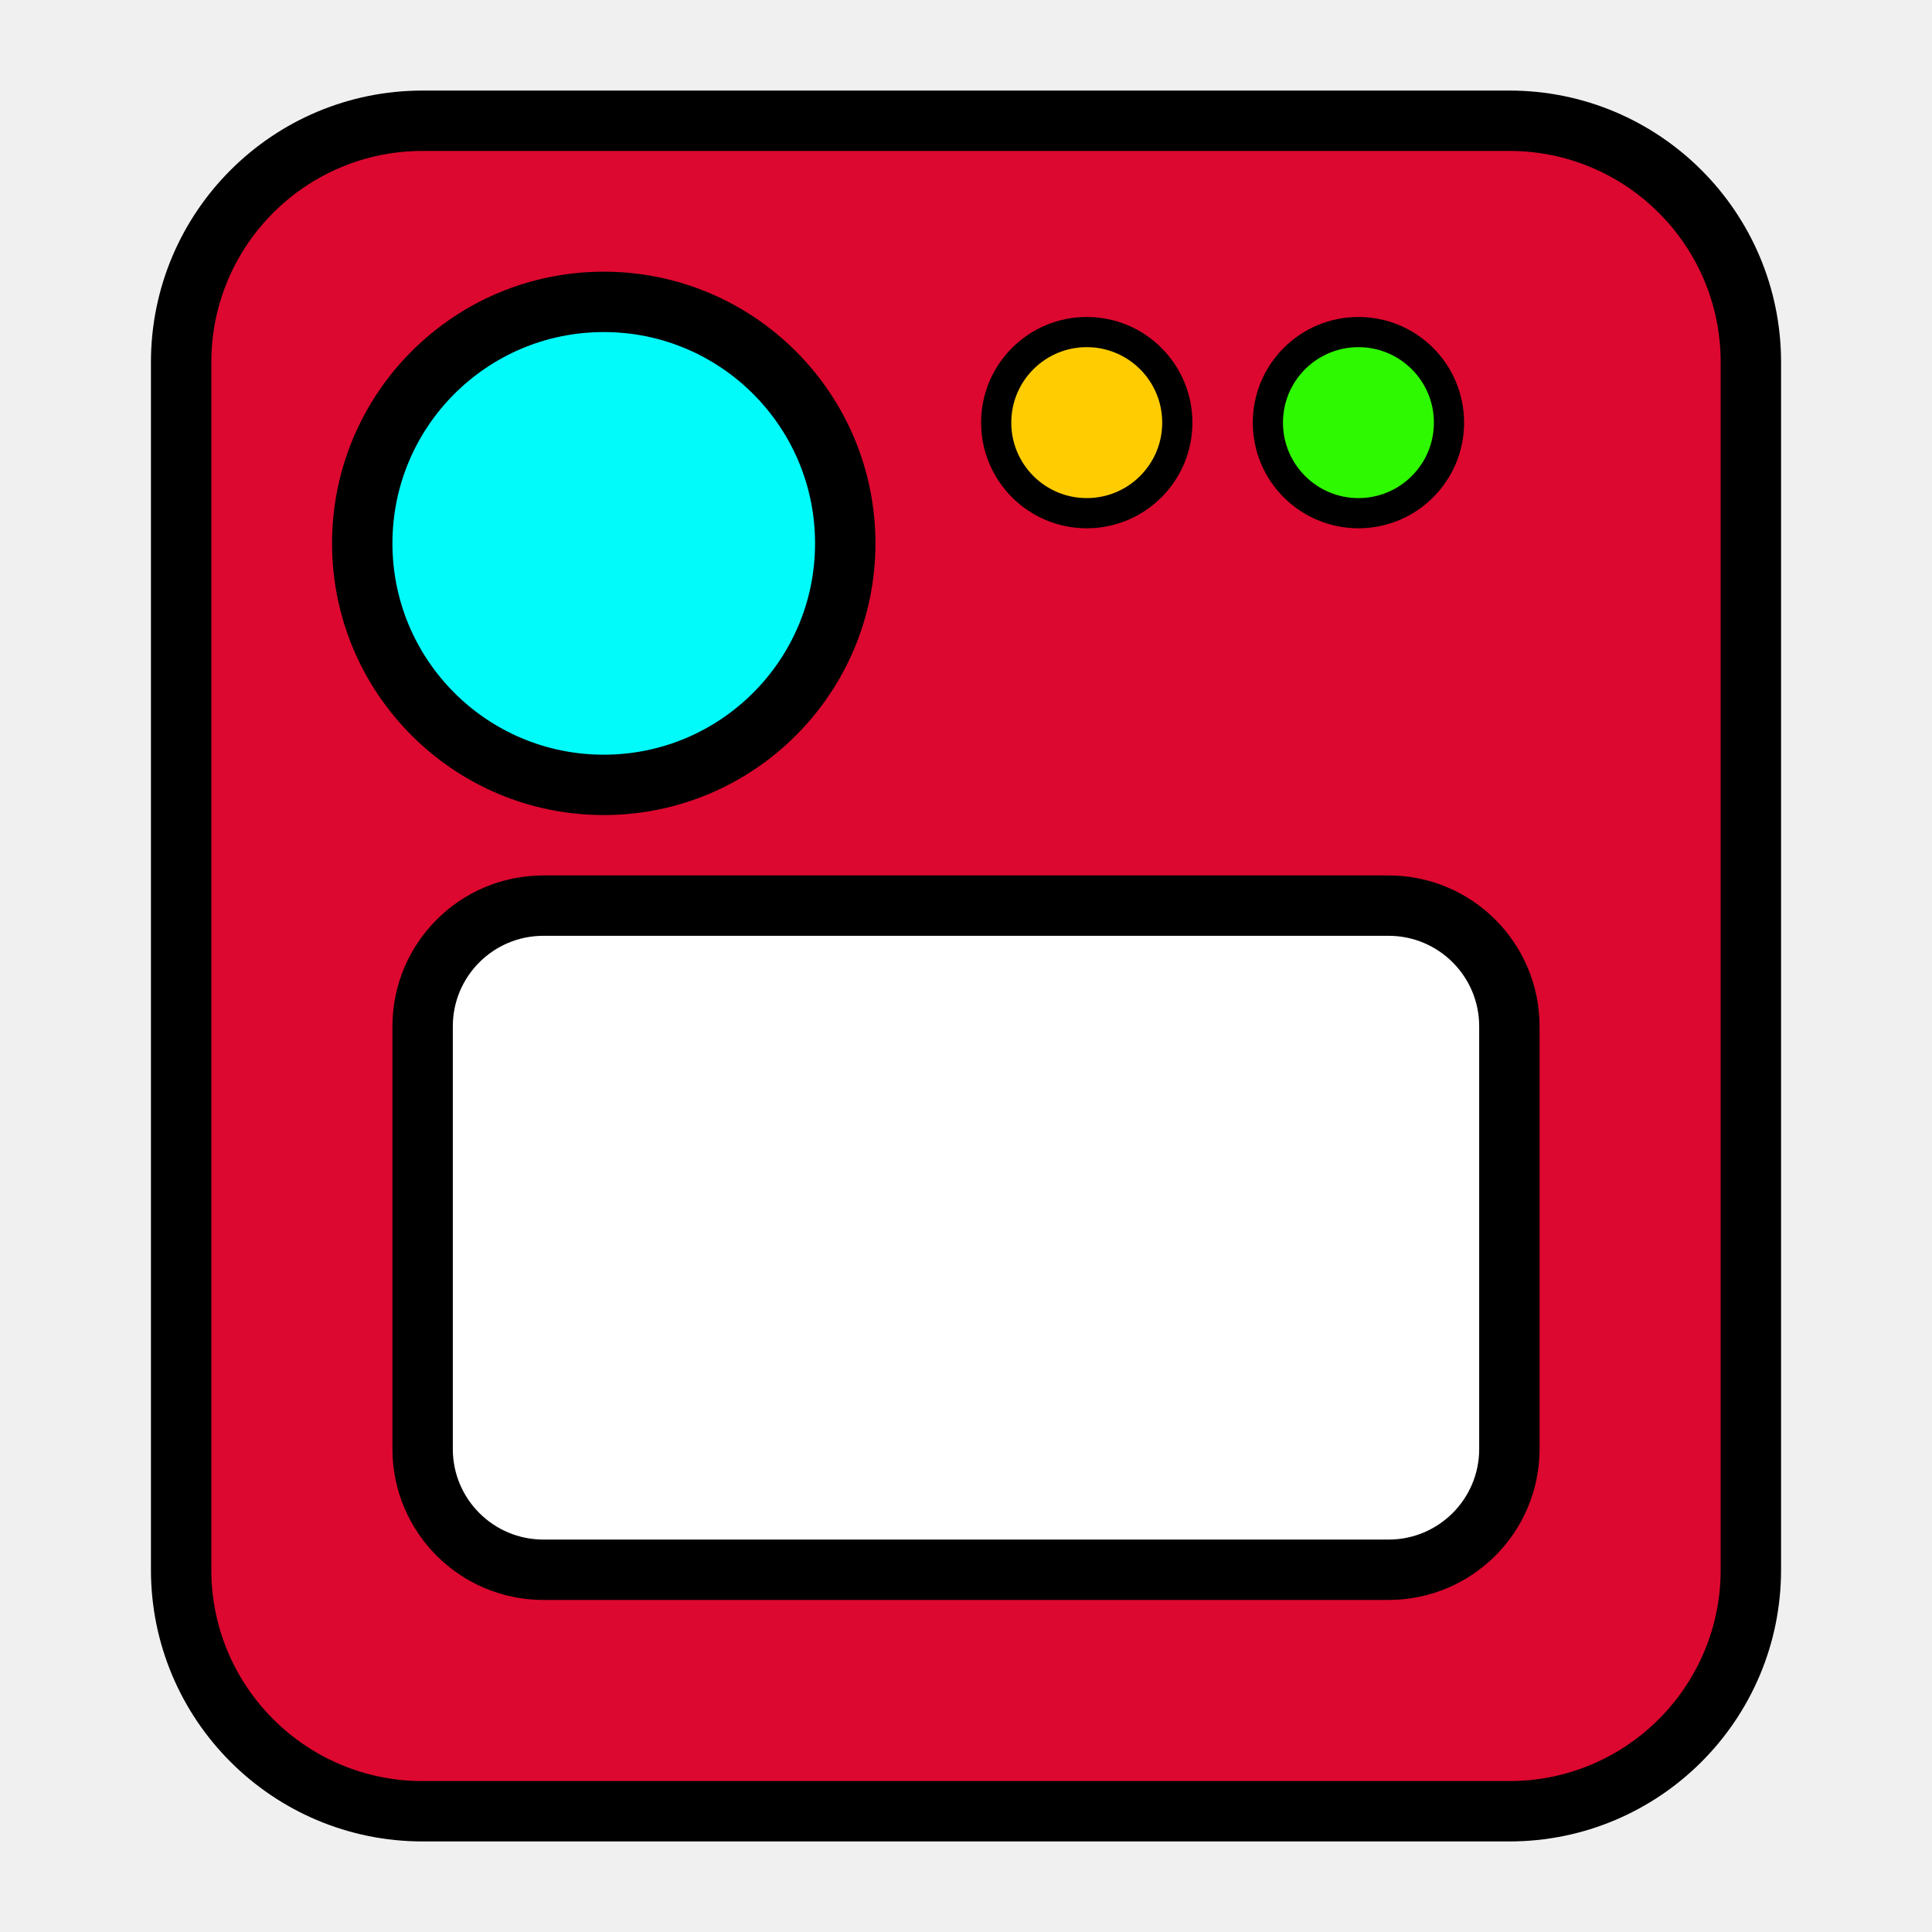
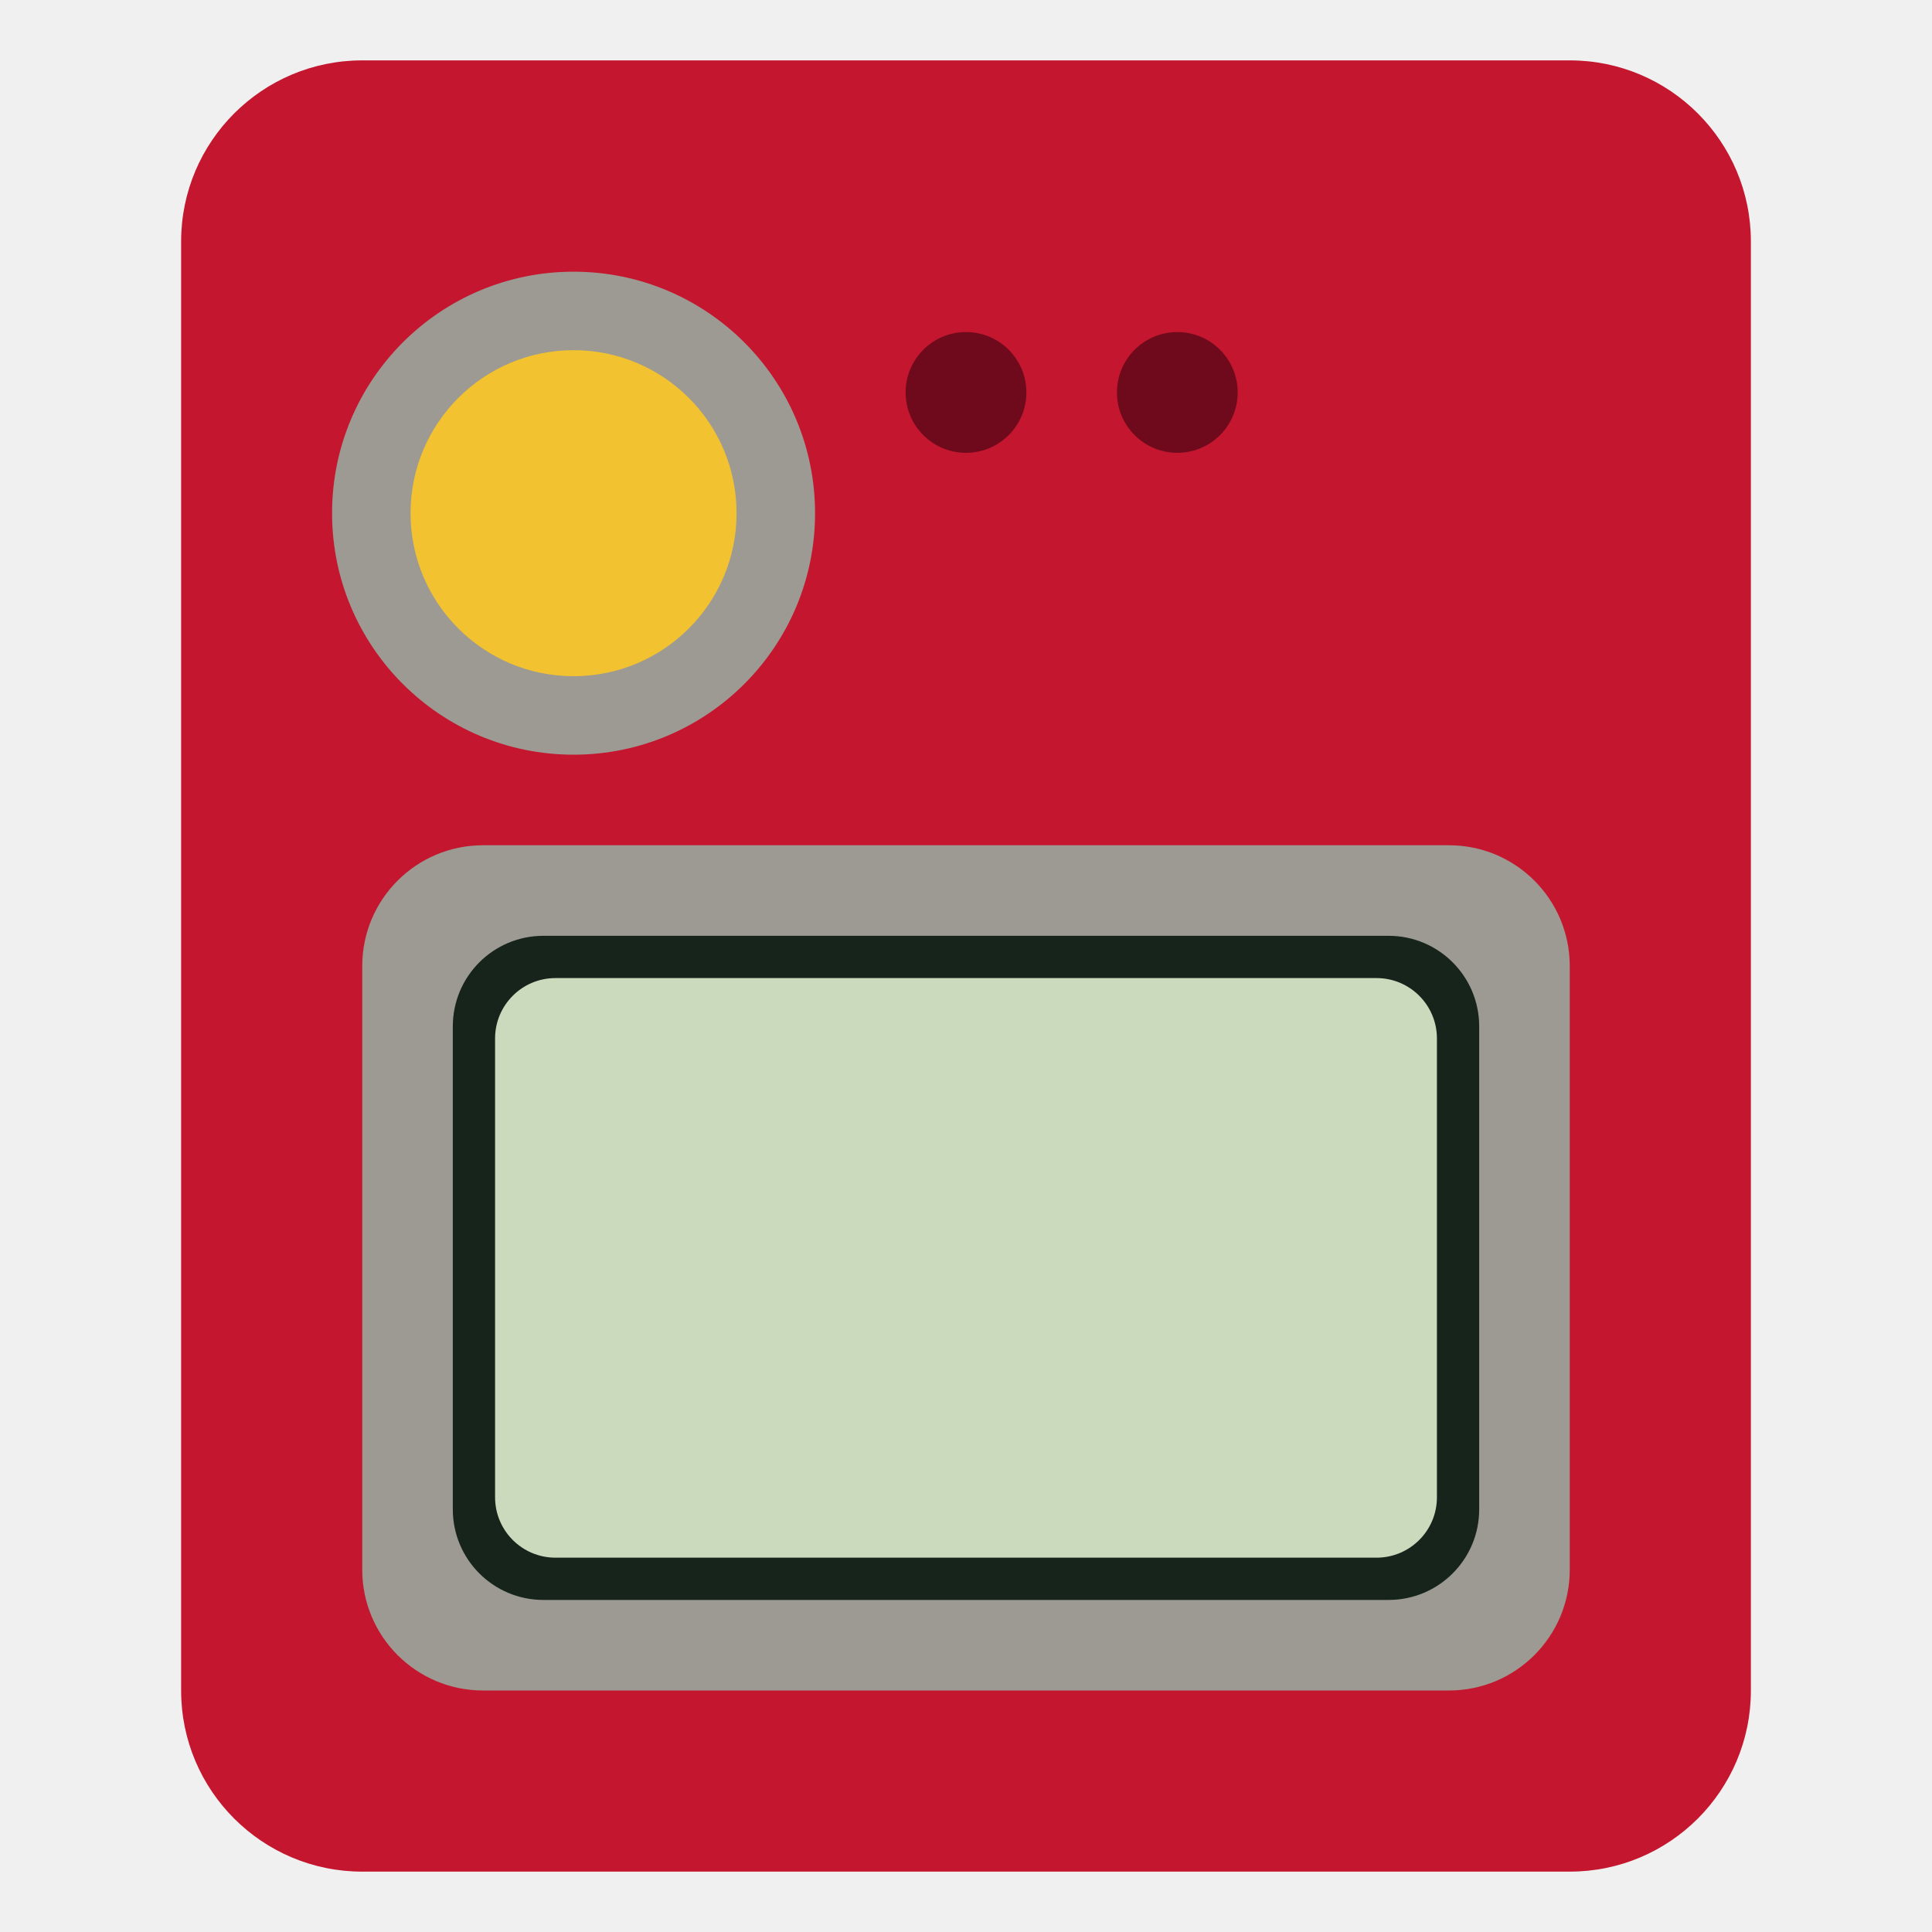
<svg xmlns="http://www.w3.org/2000/svg" viewBox="0 0 32 32">
-   <rect x="3" y="2" width="26" height="28" rx="4" fill="#dd082f" stroke="#000" />
-   <circle cx="10" cy="9" r="4" fill="#01fbfb" stroke="#000" />
-   <circle cx="18" cy="7" r="1.5" fill="#ffcc02" stroke="#000" stroke-width="0.5" />
-   <circle cx="22.5" cy="7" r="1.5" fill="#2ff901" stroke="#000" stroke-width="0.5" />
-   <rect x="7" y="15" width="18" height="11" rx="2" fill="#fff" stroke="#000" />
+   <rect x="3" y="1" width="26" height="30" rx="3" fill="#c4162e" />
+   <circle cx="9.5" cy="8.5" r="4" fill="#9c9a92" />
+   <circle cx="9.5" cy="8.5" r="2.7" fill="#f2c230" />
+   <circle cx="16" cy="6.5" r="1" fill="#6e0a1b" />
+   <circle cx="19.5" cy="6.5" r="1" fill="#6e0a1b" />
+   <rect x="6" y="14" width="20" height="14" rx="2" fill="#9c9a92" />
+   <rect x="7.5" y="15.5" width="17" height="11" rx="1.5" fill="#16241b" />
+   <rect x="8.2" y="16.2" width="15.6" height="9.6" rx="1" fill="#cbd9bc" />
</svg>
